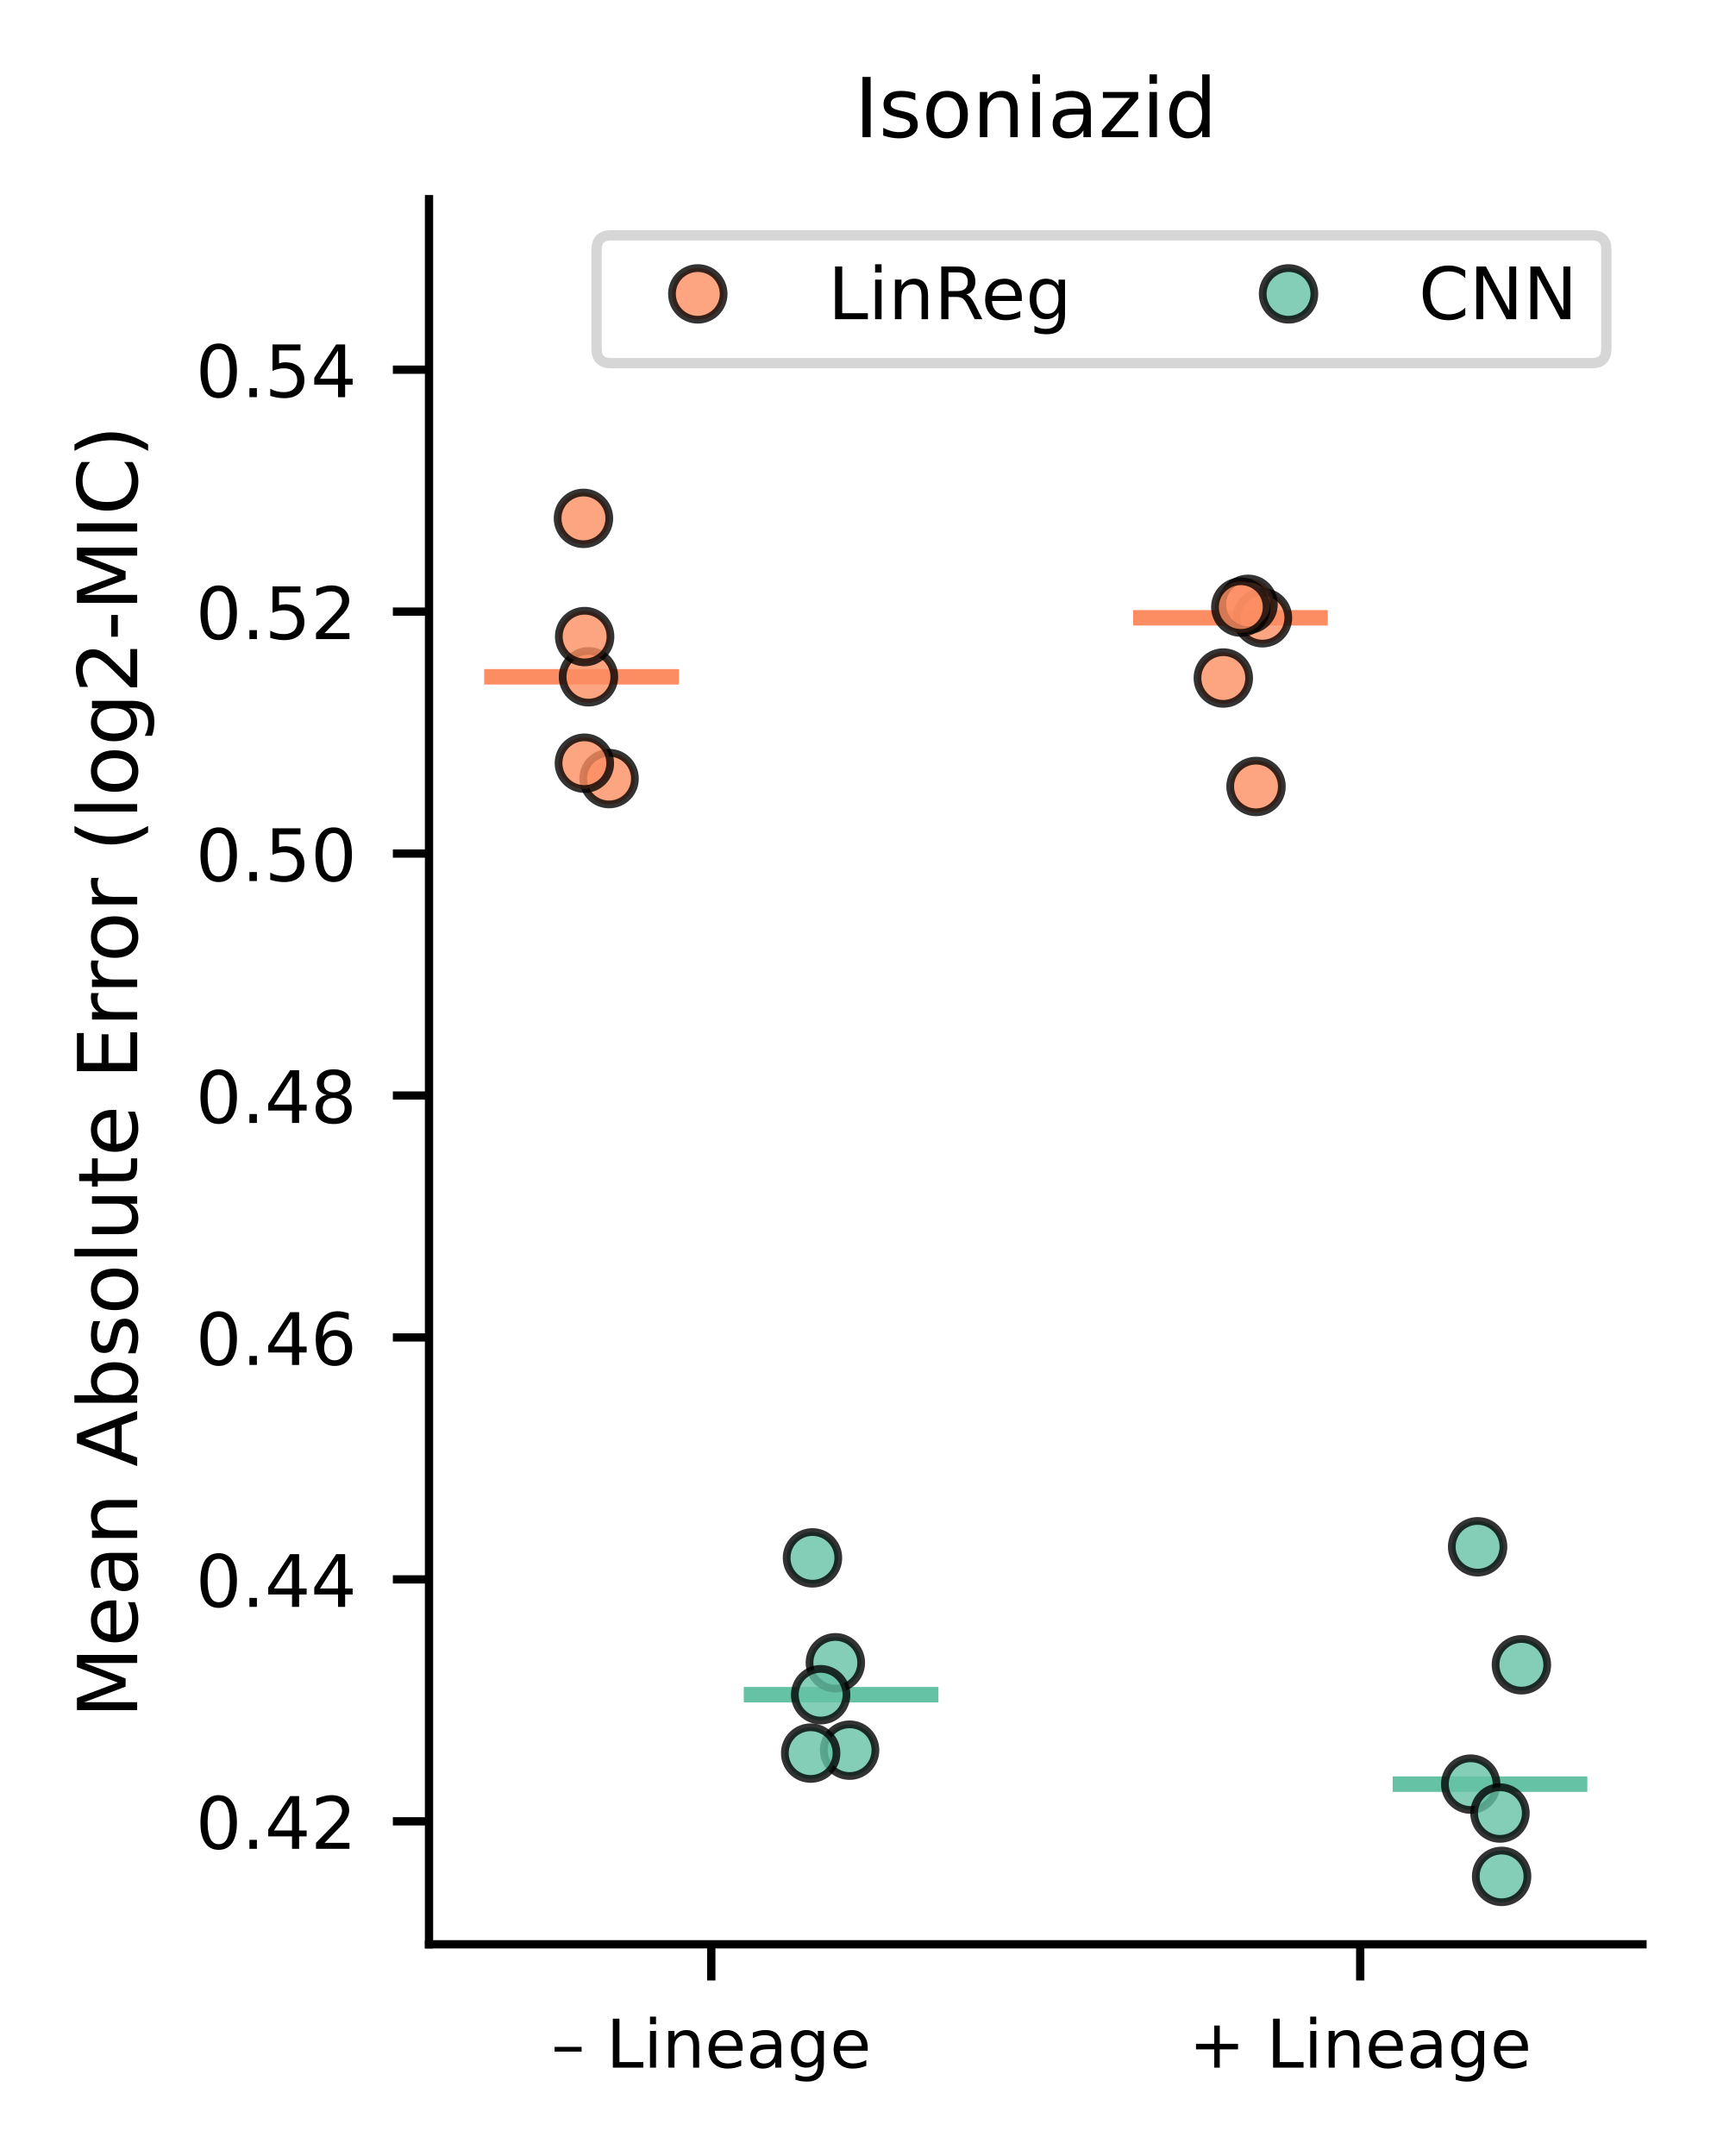
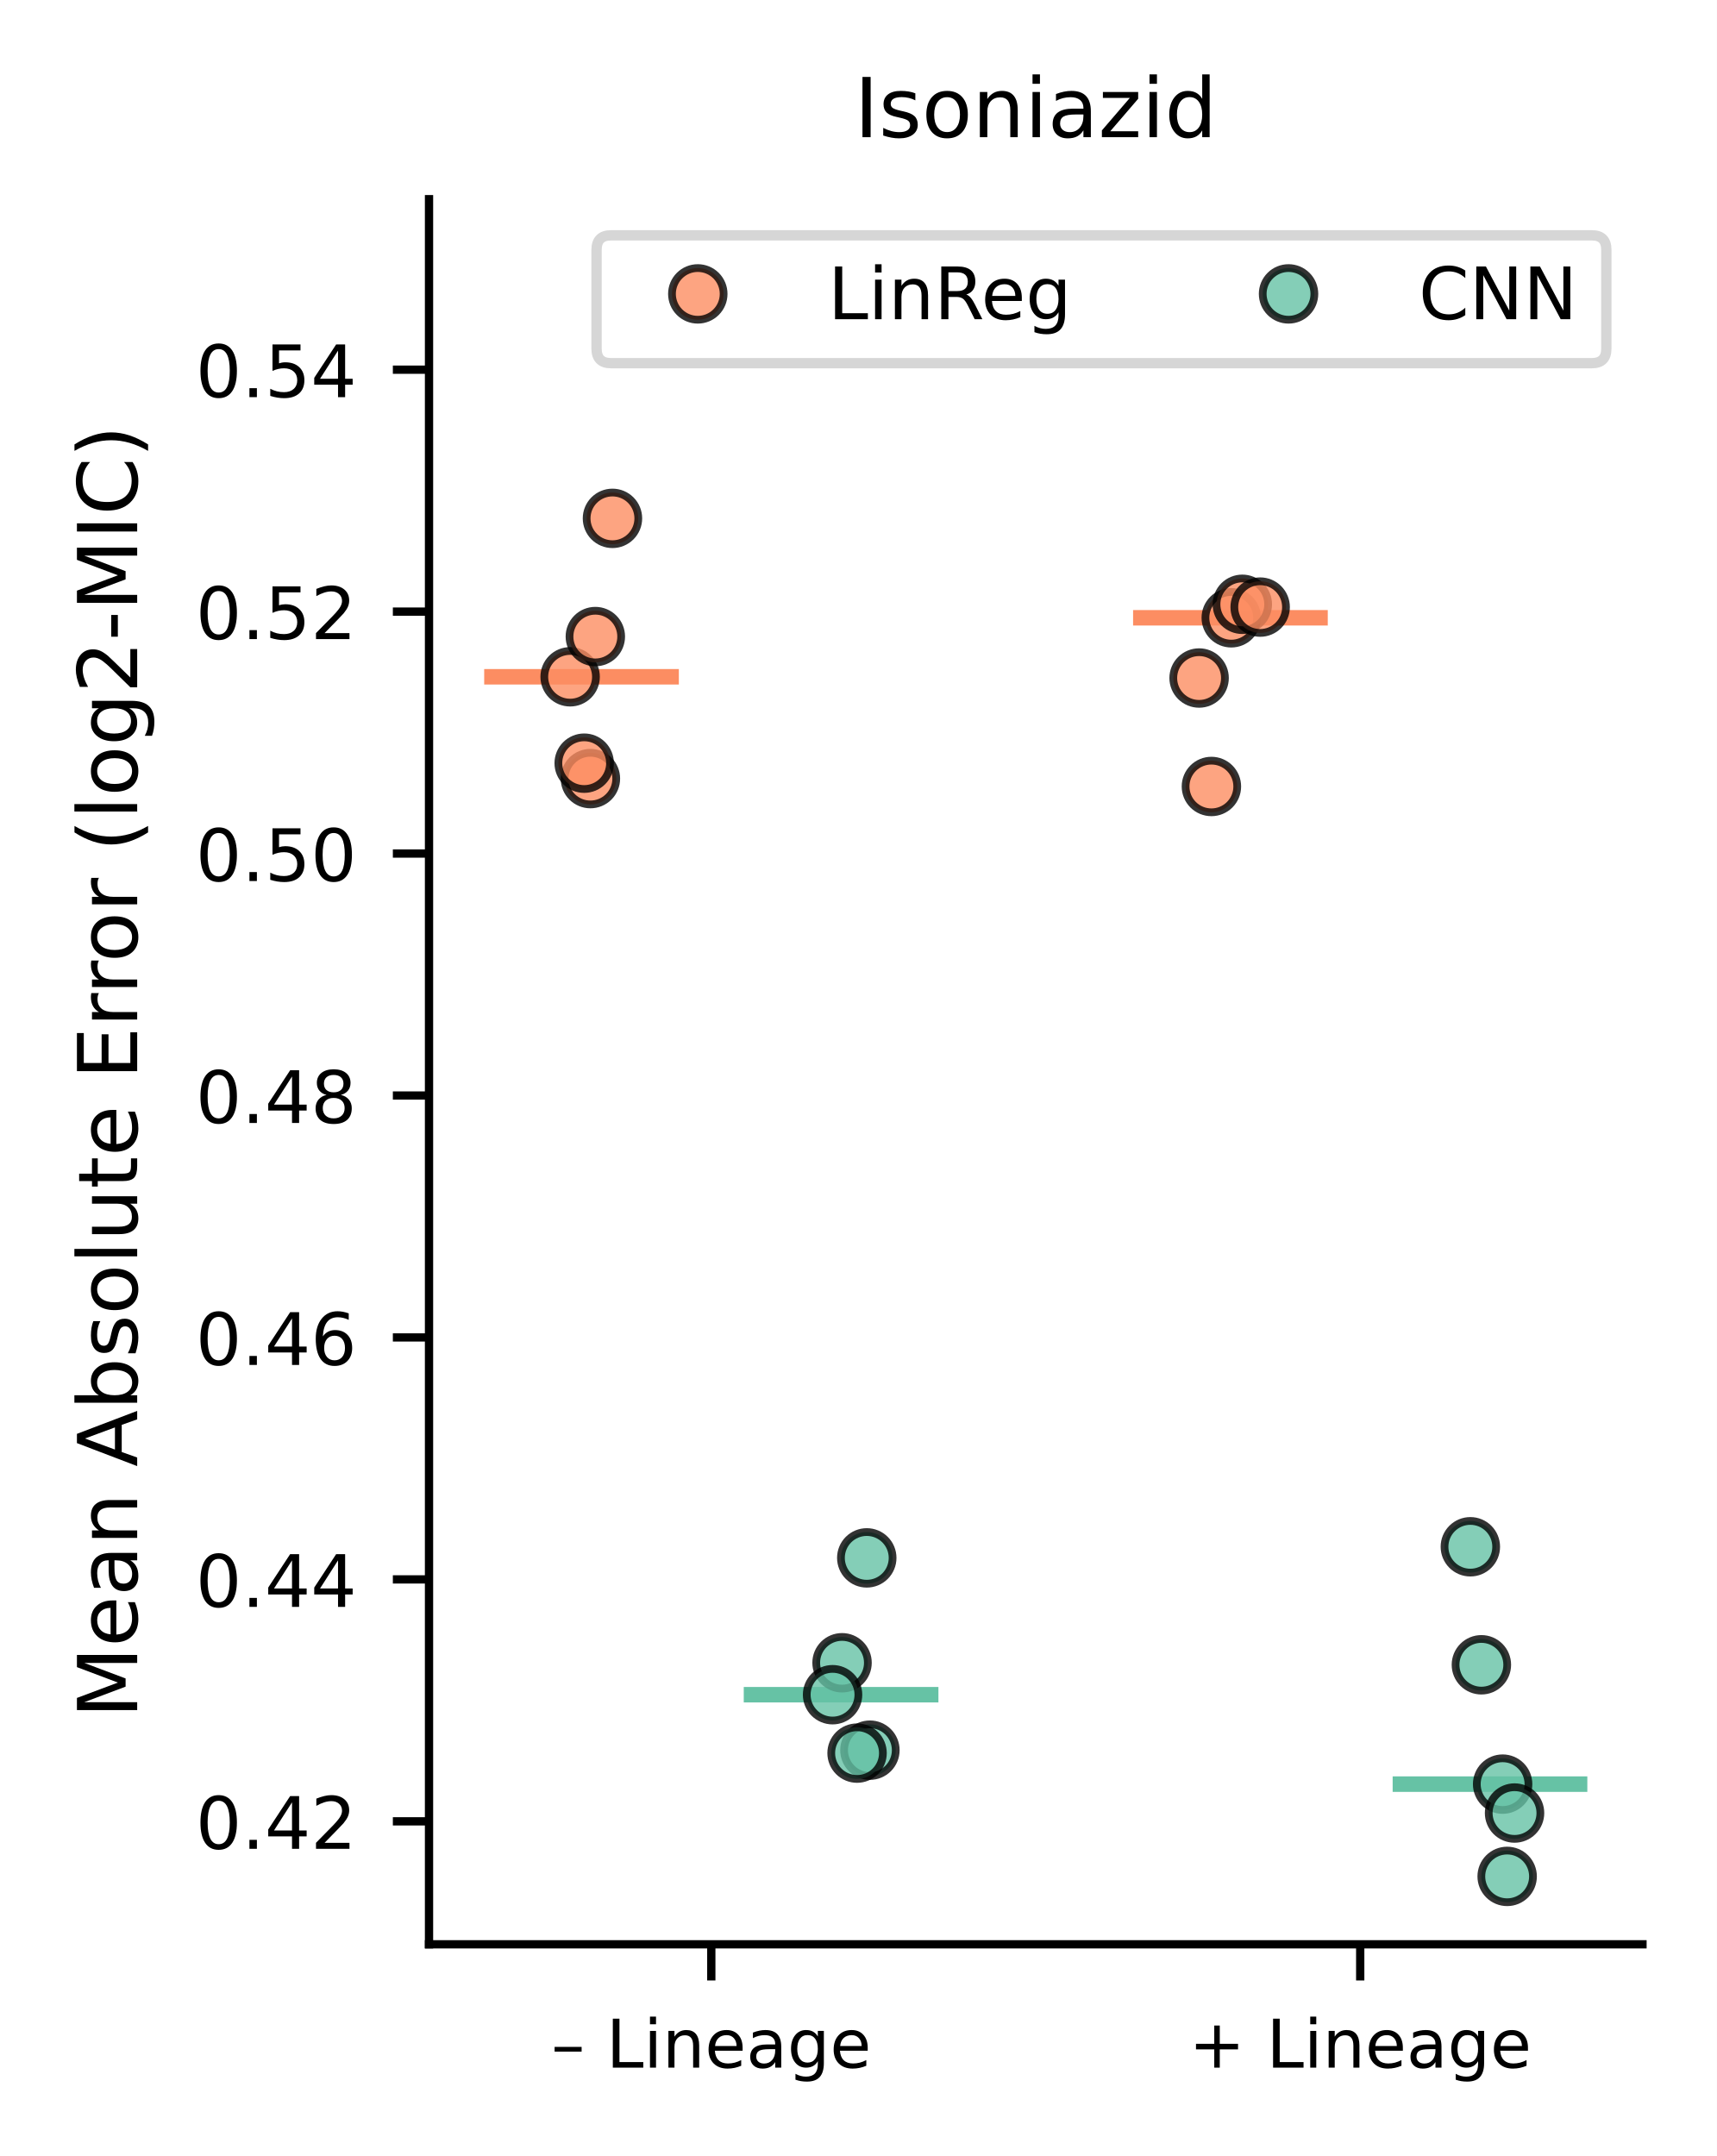
<svg xmlns="http://www.w3.org/2000/svg" xmlns:xlink="http://www.w3.org/1999/xlink" width="166.188pt" height="208.69pt" viewBox="0 0 166.188 208.69" version="1.1">
  <defs>
    <style type="text/css">*{stroke-linejoin: round; stroke-linecap: butt}</style>
  </defs>
  <g id="figure_1">
    <g id="patch_1">
      <path d="M 0 208.69  L 166.188 208.69  L 166.188 0  L 0 0  z " style="fill: #ffffff" />
    </g>
    <g id="axes_1">
      <g id="patch_2">
        <path d="M 41.528 188.199  L 158.988 188.199  L 158.988 19.279  L 41.528 19.279  z " style="fill: #ffffff" />
      </g>
      <g id="LineCollection_1">
-         <path d="M 46.868 65.51  L 65.711 65.51  " clip-path="url(#pb15880656a)" style="fill: none; stroke: #fc8d62; stroke-width: 1.5" />
+         <path d="M 46.868 65.51  L 65.711 65.51  " clip-path="url(#pb231fa783e)" style="fill: none; stroke: #fc8d62; stroke-width: 1.5" />
      </g>
      <g id="LineCollection_2">
-         <path d="M 71.993 164.039  L 90.837 164.039  " clip-path="url(#pb15880656a)" style="fill: none; stroke: #66c2a5; stroke-width: 1.5" />
+         <path d="M 71.993 164.039  L 90.837 164.039  " clip-path="url(#pb231fa783e)" style="fill: none; stroke: #66c2a5; stroke-width: 1.5" />
      </g>
      <g id="LineCollection_3">
-         <path d="M 109.68 59.799  L 128.524 59.799  " clip-path="url(#pb15880656a)" style="fill: none; stroke: #fc8d62; stroke-width: 1.5" />
+         <path d="M 109.68 59.799  L 128.524 59.799  " clip-path="url(#pb231fa783e)" style="fill: none; stroke: #fc8d62; stroke-width: 1.5" />
      </g>
      <g id="LineCollection_4">
-         <path d="M 134.805 172.695  L 153.649 172.695  " clip-path="url(#pb15880656a)" style="fill: none; stroke: #66c2a5; stroke-width: 1.5" />
+         <path d="M 134.805 172.695  L 153.649 172.695  " clip-path="url(#pb231fa783e)" style="fill: none; stroke: #66c2a5; stroke-width: 1.5" />
      </g>
      <g id="PathCollection_1">
        <defs>
-           <path id="C0_0_7cb0c57dec" d="M 0 2.5  C 0.663 2.5 1.299 2.237 1.768 1.768  C 2.237 1.299 2.5 0.663 2.5 -0  C 2.5 -0.663 2.237 -1.299 1.768 -1.768  C 1.299 -2.237 0.663 -2.5 0 -2.5  C -0.663 -2.5 -1.299 -2.237 -1.768 -1.768  C -2.237 -1.299 -2.5 -0.663 -2.5 0  C -2.5 0.663 -2.237 1.299 -1.768 1.768  C -1.299 2.237 -0.663 2.5 0 2.5  z " />
+           <path id="C0_0_1e508fbb6e" d="M 0 2.5  C 0.663 2.5 1.299 2.237 1.768 1.768  C 2.237 1.299 2.5 0.663 2.5 -0  C 2.5 -0.663 2.237 -1.299 1.768 -1.768  C 1.299 -2.237 0.663 -2.5 0 -2.5  C -0.663 -2.5 -1.299 -2.237 -1.768 -1.768  C -2.237 -1.299 -2.5 -0.663 -2.5 0  C -2.5 0.663 -2.237 1.299 -1.768 1.768  C -1.299 2.237 -0.663 2.5 0 2.5  z " />
        </defs>
-         <g clip-path="url(#pb15880656a)">
-           <use xlink:href="#C0_0_7cb0c57dec" x="58.958" y="75.365" style="fill: #fc8d62; fill-opacity: 0.8; stroke: #000000; stroke-opacity: 0.8; stroke-width: 0.75" />
-         </g>
-         <g clip-path="url(#pb15880656a)">
-           <use xlink:href="#C0_0_7cb0c57dec" x="56.477" y="50.175" style="fill: #fc8d62; fill-opacity: 0.8; stroke: #000000; stroke-opacity: 0.8; stroke-width: 0.75" />
-         </g>
-         <g clip-path="url(#pb15880656a)">
-           <use xlink:href="#C0_0_7cb0c57dec" x="56.962" y="65.51" style="fill: #fc8d62; fill-opacity: 0.8; stroke: #000000; stroke-opacity: 0.8; stroke-width: 0.75" />
-         </g>
-         <g clip-path="url(#pb15880656a)">
-           <use xlink:href="#C0_0_7cb0c57dec" x="56.592" y="61.617" style="fill: #fc8d62; fill-opacity: 0.8; stroke: #000000; stroke-opacity: 0.8; stroke-width: 0.75" />
-         </g>
-         <g clip-path="url(#pb15880656a)">
-           <use xlink:href="#C0_0_7cb0c57dec" x="56.566" y="73.872" style="fill: #fc8d62; fill-opacity: 0.8; stroke: #000000; stroke-opacity: 0.8; stroke-width: 0.75" />
+         <g clip-path="url(#pb231fa783e)">
+           <use xlink:href="#C0_0_1e508fbb6e" x="57.15" y="75.365" style="fill: #fc8d62; fill-opacity: 0.8; stroke: #000000; stroke-opacity: 0.8; stroke-width: 0.75" />
+         </g>
+         <g clip-path="url(#pb231fa783e)">
+           <use xlink:href="#C0_0_1e508fbb6e" x="59.285" y="50.175" style="fill: #fc8d62; fill-opacity: 0.8; stroke: #000000; stroke-opacity: 0.8; stroke-width: 0.75" />
+         </g>
+         <g clip-path="url(#pb231fa783e)">
+           <use xlink:href="#C0_0_1e508fbb6e" x="55.187" y="65.51" style="fill: #fc8d62; fill-opacity: 0.8; stroke: #000000; stroke-opacity: 0.8; stroke-width: 0.75" />
+         </g>
+         <g clip-path="url(#pb231fa783e)">
+           <use xlink:href="#C0_0_1e508fbb6e" x="57.627" y="61.617" style="fill: #fc8d62; fill-opacity: 0.8; stroke: #000000; stroke-opacity: 0.8; stroke-width: 0.75" />
+         </g>
+         <g clip-path="url(#pb231fa783e)">
+           <use xlink:href="#C0_0_1e508fbb6e" x="56.548" y="73.872" style="fill: #fc8d62; fill-opacity: 0.8; stroke: #000000; stroke-opacity: 0.8; stroke-width: 0.75" />
        </g>
      </g>
      <g id="PathCollection_2">
        <defs>
-           <path id="C1_0_539de49800" d="M 0 2.5  C 0.663 2.5 1.299 2.237 1.768 1.768  C 2.237 1.299 2.5 0.663 2.5 -0  C 2.5 -0.663 2.237 -1.299 1.768 -1.768  C 1.299 -2.237 0.663 -2.5 0 -2.5  C -0.663 -2.5 -1.299 -2.237 -1.768 -1.768  C -2.237 -1.299 -2.5 -0.663 -2.5 0  C -2.5 0.663 -2.237 1.299 -1.768 1.768  C -1.299 2.237 -0.663 2.5 0 2.5  z " />
+           <path id="C1_0_8edec60e80" d="M 0 2.5  C 0.663 2.5 1.299 2.237 1.768 1.768  C 2.237 1.299 2.5 0.663 2.5 -0  C 2.5 -0.663 2.237 -1.299 1.768 -1.768  C 1.299 -2.237 0.663 -2.5 0 -2.5  C -0.663 -2.5 -1.299 -2.237 -1.768 -1.768  C -2.237 -1.299 -2.5 -0.663 -2.5 0  C -2.5 0.663 -2.237 1.299 -1.768 1.768  C -1.299 2.237 -0.663 2.5 0 2.5  z " />
        </defs>
-         <g clip-path="url(#pb15880656a)">
-           <use xlink:href="#C1_0_539de49800" x="80.86" y="160.947" style="fill: #66c2a5; fill-opacity: 0.8; stroke: #000000; stroke-opacity: 0.8; stroke-width: 0.75" />
-         </g>
-         <g clip-path="url(#pb15880656a)">
-           <use xlink:href="#C1_0_539de49800" x="82.238" y="169.408" style="fill: #66c2a5; fill-opacity: 0.8; stroke: #000000; stroke-opacity: 0.8; stroke-width: 0.75" />
-         </g>
-         <g clip-path="url(#pb15880656a)">
-           <use xlink:href="#C1_0_539de49800" x="78.646" y="150.795" style="fill: #66c2a5; fill-opacity: 0.8; stroke: #000000; stroke-opacity: 0.8; stroke-width: 0.75" />
-         </g>
-         <g clip-path="url(#pb15880656a)">
-           <use xlink:href="#C1_0_539de49800" x="79.437" y="164.039" style="fill: #66c2a5; fill-opacity: 0.8; stroke: #000000; stroke-opacity: 0.8; stroke-width: 0.75" />
-         </g>
-         <g clip-path="url(#pb15880656a)">
-           <use xlink:href="#C1_0_539de49800" x="78.471" y="169.692" style="fill: #66c2a5; fill-opacity: 0.8; stroke: #000000; stroke-opacity: 0.8; stroke-width: 0.75" />
+         <g clip-path="url(#pb231fa783e)">
+           <use xlink:href="#C1_0_8edec60e80" x="81.508" y="160.947" style="fill: #66c2a5; fill-opacity: 0.8; stroke: #000000; stroke-opacity: 0.8; stroke-width: 0.75" />
+         </g>
+         <g clip-path="url(#pb231fa783e)">
+           <use xlink:href="#C1_0_8edec60e80" x="84.205" y="169.408" style="fill: #66c2a5; fill-opacity: 0.8; stroke: #000000; stroke-opacity: 0.8; stroke-width: 0.75" />
+         </g>
+         <g clip-path="url(#pb231fa783e)">
+           <use xlink:href="#C1_0_8edec60e80" x="83.901" y="150.795" style="fill: #66c2a5; fill-opacity: 0.8; stroke: #000000; stroke-opacity: 0.8; stroke-width: 0.75" />
+         </g>
+         <g clip-path="url(#pb231fa783e)">
+           <use xlink:href="#C1_0_8edec60e80" x="80.59" y="164.039" style="fill: #66c2a5; fill-opacity: 0.8; stroke: #000000; stroke-opacity: 0.8; stroke-width: 0.75" />
+         </g>
+         <g clip-path="url(#pb231fa783e)">
+           <use xlink:href="#C1_0_8edec60e80" x="82.962" y="169.692" style="fill: #66c2a5; fill-opacity: 0.8; stroke: #000000; stroke-opacity: 0.8; stroke-width: 0.75" />
        </g>
      </g>
      <g id="PathCollection_3">
        <defs>
-           <path id="C2_0_6462b41a80" d="M 0 2.5  C 0.663 2.5 1.299 2.237 1.768 1.768  C 2.237 1.299 2.5 0.663 2.5 -0  C 2.5 -0.663 2.237 -1.299 1.768 -1.768  C 1.299 -2.237 0.663 -2.5 0 -2.5  C -0.663 -2.5 -1.299 -2.237 -1.768 -1.768  C -2.237 -1.299 -2.5 -0.663 -2.5 0  C -2.5 0.663 -2.237 1.299 -1.768 1.768  C -1.299 2.237 -0.663 2.5 0 2.5  z " />
+           <path id="C2_0_2951ddbd90" d="M 0 2.5  C 0.663 2.5 1.299 2.237 1.768 1.768  C 2.237 1.299 2.5 0.663 2.5 -0  C 2.5 -0.663 2.237 -1.299 1.768 -1.768  C 1.299 -2.237 0.663 -2.5 0 -2.5  C -0.663 -2.5 -1.299 -2.237 -1.768 -1.768  C -2.237 -1.299 -2.5 -0.663 -2.5 0  C -2.5 0.663 -2.237 1.299 -1.768 1.768  C -1.299 2.237 -0.663 2.5 0 2.5  z " />
        </defs>
-         <g clip-path="url(#pb15880656a)">
-           <use xlink:href="#C2_0_6462b41a80" x="118.413" y="65.629" style="fill: #fc8d62; fill-opacity: 0.8; stroke: #000000; stroke-opacity: 0.8; stroke-width: 0.75" />
-         </g>
-         <g clip-path="url(#pb15880656a)">
-           <use xlink:href="#C2_0_6462b41a80" x="122.203" y="59.799" style="fill: #fc8d62; fill-opacity: 0.8; stroke: #000000; stroke-opacity: 0.8; stroke-width: 0.75" />
-         </g>
-         <g clip-path="url(#pb15880656a)">
-           <use xlink:href="#C2_0_6462b41a80" x="120.809" y="58.493" style="fill: #fc8d62; fill-opacity: 0.8; stroke: #000000; stroke-opacity: 0.8; stroke-width: 0.75" />
-         </g>
-         <g clip-path="url(#pb15880656a)">
-           <use xlink:href="#C2_0_6462b41a80" x="120.107" y="58.764" style="fill: #fc8d62; fill-opacity: 0.8; stroke: #000000; stroke-opacity: 0.8; stroke-width: 0.75" />
-         </g>
-         <g clip-path="url(#pb15880656a)">
-           <use xlink:href="#C2_0_6462b41a80" x="121.58" y="76.127" style="fill: #fc8d62; fill-opacity: 0.8; stroke: #000000; stroke-opacity: 0.8; stroke-width: 0.75" />
+         <g clip-path="url(#pb231fa783e)">
+           <use xlink:href="#C2_0_2951ddbd90" x="116.07" y="65.629" style="fill: #fc8d62; fill-opacity: 0.8; stroke: #000000; stroke-opacity: 0.8; stroke-width: 0.75" />
+         </g>
+         <g clip-path="url(#pb231fa783e)">
+           <use xlink:href="#C2_0_2951ddbd90" x="119.182" y="59.799" style="fill: #fc8d62; fill-opacity: 0.8; stroke: #000000; stroke-opacity: 0.8; stroke-width: 0.75" />
+         </g>
+         <g clip-path="url(#pb231fa783e)">
+           <use xlink:href="#C2_0_2951ddbd90" x="120.253" y="58.493" style="fill: #fc8d62; fill-opacity: 0.8; stroke: #000000; stroke-opacity: 0.8; stroke-width: 0.75" />
+         </g>
+         <g clip-path="url(#pb231fa783e)">
+           <use xlink:href="#C2_0_2951ddbd90" x="121.98" y="58.764" style="fill: #fc8d62; fill-opacity: 0.8; stroke: #000000; stroke-opacity: 0.8; stroke-width: 0.75" />
+         </g>
+         <g clip-path="url(#pb231fa783e)">
+           <use xlink:href="#C2_0_2951ddbd90" x="117.261" y="76.127" style="fill: #fc8d62; fill-opacity: 0.8; stroke: #000000; stroke-opacity: 0.8; stroke-width: 0.75" />
        </g>
      </g>
      <g id="PathCollection_4">
        <defs>
-           <path id="C3_0_a2e70c9af7" d="M 0 2.5  C 0.663 2.5 1.299 2.237 1.768 1.768  C 2.237 1.299 2.5 0.663 2.5 -0  C 2.5 -0.663 2.237 -1.299 1.768 -1.768  C 1.299 -2.237 0.663 -2.5 0 -2.5  C -0.663 -2.5 -1.299 -2.237 -1.768 -1.768  C -2.237 -1.299 -2.5 -0.663 -2.5 0  C -2.5 0.663 -2.237 1.299 -1.768 1.768  C -1.299 2.237 -0.663 2.5 0 2.5  z " />
+           <path id="C3_0_8a28819e82" d="M 0 2.5  C 0.663 2.5 1.299 2.237 1.768 1.768  C 2.237 1.299 2.5 0.663 2.5 -0  C 2.5 -0.663 2.237 -1.299 1.768 -1.768  C 1.299 -2.237 0.663 -2.5 0 -2.5  C -0.663 -2.5 -1.299 -2.237 -1.768 -1.768  C -2.237 -1.299 -2.5 -0.663 -2.5 0  C -2.5 0.663 -2.237 1.299 -1.768 1.768  C -1.299 2.237 -0.663 2.5 0 2.5  z " />
        </defs>
-         <g clip-path="url(#pb15880656a)">
-           <use xlink:href="#C3_0_a2e70c9af7" x="147.268" y="161.143" style="fill: #66c2a5; fill-opacity: 0.8; stroke: #000000; stroke-opacity: 0.8; stroke-width: 0.75" />
-         </g>
-         <g clip-path="url(#pb15880656a)">
-           <use xlink:href="#C3_0_a2e70c9af7" x="142.361" y="172.695" style="fill: #66c2a5; fill-opacity: 0.8; stroke: #000000; stroke-opacity: 0.8; stroke-width: 0.75" />
-         </g>
-         <g clip-path="url(#pb15880656a)">
-           <use xlink:href="#C3_0_a2e70c9af7" x="145.193" y="175.493" style="fill: #66c2a5; fill-opacity: 0.8; stroke: #000000; stroke-opacity: 0.8; stroke-width: 0.75" />
-         </g>
-         <g clip-path="url(#pb15880656a)">
-           <use xlink:href="#C3_0_a2e70c9af7" x="143.029" y="149.72" style="fill: #66c2a5; fill-opacity: 0.8; stroke: #000000; stroke-opacity: 0.8; stroke-width: 0.75" />
-         </g>
-         <g clip-path="url(#pb15880656a)">
-           <use xlink:href="#C3_0_a2e70c9af7" x="145.352" y="181.626" style="fill: #66c2a5; fill-opacity: 0.8; stroke: #000000; stroke-opacity: 0.8; stroke-width: 0.75" />
+         <g clip-path="url(#pb231fa783e)">
+           <use xlink:href="#C3_0_8a28819e82" x="143.394" y="161.143" style="fill: #66c2a5; fill-opacity: 0.8; stroke: #000000; stroke-opacity: 0.8; stroke-width: 0.75" />
+         </g>
+         <g clip-path="url(#pb231fa783e)">
+           <use xlink:href="#C3_0_8a28819e82" x="145.45" y="172.695" style="fill: #66c2a5; fill-opacity: 0.8; stroke: #000000; stroke-opacity: 0.8; stroke-width: 0.75" />
+         </g>
+         <g clip-path="url(#pb231fa783e)">
+           <use xlink:href="#C3_0_8a28819e82" x="146.604" y="175.493" style="fill: #66c2a5; fill-opacity: 0.8; stroke: #000000; stroke-opacity: 0.8; stroke-width: 0.75" />
+         </g>
+         <g clip-path="url(#pb231fa783e)">
+           <use xlink:href="#C3_0_8a28819e82" x="142.326" y="149.72" style="fill: #66c2a5; fill-opacity: 0.8; stroke: #000000; stroke-opacity: 0.8; stroke-width: 0.75" />
+         </g>
+         <g clip-path="url(#pb231fa783e)">
+           <use xlink:href="#C3_0_8a28819e82" x="145.889" y="181.626" style="fill: #66c2a5; fill-opacity: 0.8; stroke: #000000; stroke-opacity: 0.8; stroke-width: 0.75" />
        </g>
      </g>
      <g id="line2d_1" />
      <g id="line2d_2" />
      <g id="matplotlib.axis_1">
        <g id="xtick_1">
          <g id="line2d_3">
            <defs>
-               <path id="m16bf42b79c" d="M 0 0  L 0 3.5  " style="stroke: #000000; stroke-width: 0.8" />
+               <path id="m2f5296247e" d="M 0 0  L 0 3.5  " style="stroke: #000000; stroke-width: 0.8" />
            </defs>
            <g>
-               <use xlink:href="#m16bf42b79c" x="68.852" y="188.199" style="stroke: #000000; stroke-width: 0.8" />
+               <use xlink:href="#m2f5296247e" x="68.852" y="188.199" style="stroke: #000000; stroke-width: 0.8" />
            </g>
          </g>
          <g id="text_1">
            <g transform="translate(53.36628 200.1377) scale(0.065 -0.065)">
              <defs>
                <path id="DejaVuSans-2013" d="M 313 1978  L 2888 1978  L 2888 1528  L 313 1528  L 313 1978  z " transform="scale(0.015625)" />
                <path id="DejaVuSans-20" transform="scale(0.015625)" />
                <path id="DejaVuSans-4c" d="M 628 4666  L 1259 4666  L 1259 531  L 3531 531  L 3531 0  L 628 0  L 628 4666  z " transform="scale(0.015625)" />
                <path id="DejaVuSans-69" d="M 603 3500  L 1178 3500  L 1178 0  L 603 0  L 603 3500  z M 603 4863  L 1178 4863  L 1178 4134  L 603 4134  L 603 4863  z " transform="scale(0.015625)" />
                <path id="DejaVuSans-6e" d="M 3513 2113  L 3513 0  L 2938 0  L 2938 2094  Q 2938 2591 2744 2837  Q 2550 3084 2163 3084  Q 1697 3084 1428 2787  Q 1159 2491 1159 1978  L 1159 0  L 581 0  L 581 3500  L 1159 3500  L 1159 2956  Q 1366 3272 1645 3428  Q 1925 3584 2291 3584  Q 2894 3584 3203 3211  Q 3513 2838 3513 2113  z " transform="scale(0.015625)" />
                <path id="DejaVuSans-65" d="M 3597 1894  L 3597 1613  L 953 1613  Q 991 1019 1311 708  Q 1631 397 2203 397  Q 2534 397 2845 478  Q 3156 559 3463 722  L 3463 178  Q 3153 47 2828 -22  Q 2503 -91 2169 -91  Q 1331 -91 842 396  Q 353 884 353 1716  Q 353 2575 817 3079  Q 1281 3584 2069 3584  Q 2775 3584 3186 3129  Q 3597 2675 3597 1894  z M 3022 2063  Q 3016 2534 2758 2815  Q 2500 3097 2075 3097  Q 1594 3097 1305 2825  Q 1016 2553 972 2059  L 3022 2063  z " transform="scale(0.015625)" />
                <path id="DejaVuSans-61" d="M 2194 1759  Q 1497 1759 1228 1600  Q 959 1441 959 1056  Q 959 750 1161 570  Q 1363 391 1709 391  Q 2188 391 2477 730  Q 2766 1069 2766 1631  L 2766 1759  L 2194 1759  z M 3341 1997  L 3341 0  L 2766 0  L 2766 531  Q 2569 213 2275 61  Q 1981 -91 1556 -91  Q 1019 -91 701 211  Q 384 513 384 1019  Q 384 1609 779 1909  Q 1175 2209 1959 2209  L 2766 2209  L 2766 2266  Q 2766 2663 2505 2880  Q 2244 3097 1772 3097  Q 1472 3097 1187 3025  Q 903 2953 641 2809  L 641 3341  Q 956 3463 1253 3523  Q 1550 3584 1831 3584  Q 2591 3584 2966 3190  Q 3341 2797 3341 1997  z " transform="scale(0.015625)" />
                <path id="DejaVuSans-67" d="M 2906 1791  Q 2906 2416 2648 2759  Q 2391 3103 1925 3103  Q 1463 3103 1205 2759  Q 947 2416 947 1791  Q 947 1169 1205 825  Q 1463 481 1925 481  Q 2391 481 2648 825  Q 2906 1169 2906 1791  z M 3481 434  Q 3481 -459 3084 -895  Q 2688 -1331 1869 -1331  Q 1566 -1331 1297 -1286  Q 1028 -1241 775 -1147  L 775 -588  Q 1028 -725 1275 -790  Q 1522 -856 1778 -856  Q 2344 -856 2625 -561  Q 2906 -266 2906 331  L 2906 616  Q 2728 306 2450 153  Q 2172 0 1784 0  Q 1141 0 747 490  Q 353 981 353 1791  Q 353 2603 747 3093  Q 1141 3584 1784 3584  Q 2172 3584 2450 3431  Q 2728 3278 2906 2969  L 2906 3500  L 3481 3500  L 3481 434  z " transform="scale(0.015625)" />
              </defs>
              <use xlink:href="#DejaVuSans-2013" />
              <use xlink:href="#DejaVuSans-20" x="50" />
              <use xlink:href="#DejaVuSans-4c" x="81.787" />
              <use xlink:href="#DejaVuSans-69" x="137.5" />
              <use xlink:href="#DejaVuSans-6e" x="165.283" />
              <use xlink:href="#DejaVuSans-65" x="228.662" />
              <use xlink:href="#DejaVuSans-61" x="290.186" />
              <use xlink:href="#DejaVuSans-67" x="351.465" />
              <use xlink:href="#DejaVuSans-65" x="414.941" />
            </g>
          </g>
        </g>
        <g id="xtick_2">
          <g id="line2d_4">
            <g>
-               <use xlink:href="#m16bf42b79c" x="131.665" y="188.199" style="stroke: #000000; stroke-width: 0.8" />
+               <use xlink:href="#m2f5296247e" x="131.665" y="188.199" style="stroke: #000000; stroke-width: 0.8" />
            </g>
          </g>
          <g id="text_2">
            <g transform="translate(115.0807 200.1377) scale(0.065 -0.065)">
              <defs>
                <path id="DejaVuSans-2b" d="M 2944 4013  L 2944 2272  L 4684 2272  L 4684 1741  L 2944 1741  L 2944 0  L 2419 0  L 2419 1741  L 678 1741  L 678 2272  L 2419 2272  L 2419 4013  L 2944 4013  z " transform="scale(0.015625)" />
              </defs>
              <use xlink:href="#DejaVuSans-2b" />
              <use xlink:href="#DejaVuSans-20" x="83.789" />
              <use xlink:href="#DejaVuSans-4c" x="115.576" />
              <use xlink:href="#DejaVuSans-69" x="171.289" />
              <use xlink:href="#DejaVuSans-6e" x="199.072" />
              <use xlink:href="#DejaVuSans-65" x="262.451" />
              <use xlink:href="#DejaVuSans-61" x="323.975" />
              <use xlink:href="#DejaVuSans-67" x="385.254" />
              <use xlink:href="#DejaVuSans-65" x="448.73" />
            </g>
          </g>
        </g>
      </g>
      <g id="matplotlib.axis_2">
        <g id="ytick_1">
          <g id="line2d_5">
            <defs>
-               <path id="m680bacf6a7" d="M 0 0  L -3.5 0  " style="stroke: #000000; stroke-width: 0.8" />
+               <path id="m2cb7554fae" d="M 0 0  L -3.5 0  " style="stroke: #000000; stroke-width: 0.8" />
            </defs>
            <g>
-               <use xlink:href="#m680bacf6a7" x="41.528" y="176.296" style="stroke: #000000; stroke-width: 0.8" />
+               <use xlink:href="#m2cb7554fae" x="41.528" y="176.296" style="stroke: #000000; stroke-width: 0.8" />
            </g>
          </g>
          <g id="text_3">
            <g transform="translate(18.9425 178.9557) scale(0.07 -0.07)">
              <defs>
                <path id="DejaVuSans-30" d="M 2034 4250  Q 1547 4250 1301 3770  Q 1056 3291 1056 2328  Q 1056 1369 1301 889  Q 1547 409 2034 409  Q 2525 409 2770 889  Q 3016 1369 3016 2328  Q 3016 3291 2770 3770  Q 2525 4250 2034 4250  z M 2034 4750  Q 2819 4750 3233 4129  Q 3647 3509 3647 2328  Q 3647 1150 3233 529  Q 2819 -91 2034 -91  Q 1250 -91 836 529  Q 422 1150 422 2328  Q 422 3509 836 4129  Q 1250 4750 2034 4750  z " transform="scale(0.015625)" />
                <path id="DejaVuSans-2e" d="M 684 794  L 1344 794  L 1344 0  L 684 0  L 684 794  z " transform="scale(0.015625)" />
                <path id="DejaVuSans-34" d="M 2419 4116  L 825 1625  L 2419 1625  L 2419 4116  z M 2253 4666  L 3047 4666  L 3047 1625  L 3713 1625  L 3713 1100  L 3047 1100  L 3047 0  L 2419 0  L 2419 1100  L 313 1100  L 313 1709  L 2253 4666  z " transform="scale(0.015625)" />
                <path id="DejaVuSans-32" d="M 1228 531  L 3431 531  L 3431 0  L 469 0  L 469 531  Q 828 903 1448 1529  Q 2069 2156 2228 2338  Q 2531 2678 2651 2914  Q 2772 3150 2772 3378  Q 2772 3750 2511 3984  Q 2250 4219 1831 4219  Q 1534 4219 1204 4116  Q 875 4013 500 3803  L 500 4441  Q 881 4594 1212 4672  Q 1544 4750 1819 4750  Q 2544 4750 2975 4387  Q 3406 4025 3406 3419  Q 3406 3131 3298 2873  Q 3191 2616 2906 2266  Q 2828 2175 2409 1742  Q 1991 1309 1228 531  z " transform="scale(0.015625)" />
              </defs>
              <use xlink:href="#DejaVuSans-30" />
              <use xlink:href="#DejaVuSans-2e" x="63.623" />
              <use xlink:href="#DejaVuSans-34" x="95.41" />
              <use xlink:href="#DejaVuSans-32" x="159.033" />
            </g>
          </g>
        </g>
        <g id="ytick_2">
          <g id="line2d_6">
            <g>
-               <use xlink:href="#m680bacf6a7" x="41.528" y="152.877" style="stroke: #000000; stroke-width: 0.8" />
+               <use xlink:href="#m2cb7554fae" x="41.528" y="152.877" style="stroke: #000000; stroke-width: 0.8" />
            </g>
          </g>
          <g id="text_4">
            <g transform="translate(18.9425 155.5367) scale(0.07 -0.07)">
              <use xlink:href="#DejaVuSans-30" />
              <use xlink:href="#DejaVuSans-2e" x="63.623" />
              <use xlink:href="#DejaVuSans-34" x="95.41" />
              <use xlink:href="#DejaVuSans-34" x="159.033" />
            </g>
          </g>
        </g>
        <g id="ytick_3">
          <g id="line2d_7">
            <g>
-               <use xlink:href="#m680bacf6a7" x="41.528" y="129.458" style="stroke: #000000; stroke-width: 0.8" />
+               <use xlink:href="#m2cb7554fae" x="41.528" y="129.458" style="stroke: #000000; stroke-width: 0.8" />
            </g>
          </g>
          <g id="text_5">
            <g transform="translate(18.9425 132.1177) scale(0.07 -0.07)">
              <defs>
                <path id="DejaVuSans-36" d="M 2113 2584  Q 1688 2584 1439 2293  Q 1191 2003 1191 1497  Q 1191 994 1439 701  Q 1688 409 2113 409  Q 2538 409 2786 701  Q 3034 994 3034 1497  Q 3034 2003 2786 2293  Q 2538 2584 2113 2584  z M 3366 4563  L 3366 3988  Q 3128 4100 2886 4159  Q 2644 4219 2406 4219  Q 1781 4219 1451 3797  Q 1122 3375 1075 2522  Q 1259 2794 1537 2939  Q 1816 3084 2150 3084  Q 2853 3084 3261 2657  Q 3669 2231 3669 1497  Q 3669 778 3244 343  Q 2819 -91 2113 -91  Q 1303 -91 875 529  Q 447 1150 447 2328  Q 447 3434 972 4092  Q 1497 4750 2381 4750  Q 2619 4750 2861 4703  Q 3103 4656 3366 4563  z " transform="scale(0.015625)" />
              </defs>
              <use xlink:href="#DejaVuSans-30" />
              <use xlink:href="#DejaVuSans-2e" x="63.623" />
              <use xlink:href="#DejaVuSans-34" x="95.41" />
              <use xlink:href="#DejaVuSans-36" x="159.033" />
            </g>
          </g>
        </g>
        <g id="ytick_4">
          <g id="line2d_8">
            <g>
-               <use xlink:href="#m680bacf6a7" x="41.528" y="106.039" style="stroke: #000000; stroke-width: 0.8" />
+               <use xlink:href="#m2cb7554fae" x="41.528" y="106.039" style="stroke: #000000; stroke-width: 0.8" />
            </g>
          </g>
          <g id="text_6">
            <g transform="translate(18.9425 108.6987) scale(0.07 -0.07)">
              <defs>
                <path id="DejaVuSans-38" d="M 2034 2216  Q 1584 2216 1326 1975  Q 1069 1734 1069 1313  Q 1069 891 1326 650  Q 1584 409 2034 409  Q 2484 409 2743 651  Q 3003 894 3003 1313  Q 3003 1734 2745 1975  Q 2488 2216 2034 2216  z M 1403 2484  Q 997 2584 770 2862  Q 544 3141 544 3541  Q 544 4100 942 4425  Q 1341 4750 2034 4750  Q 2731 4750 3128 4425  Q 3525 4100 3525 3541  Q 3525 3141 3298 2862  Q 3072 2584 2669 2484  Q 3125 2378 3379 2068  Q 3634 1759 3634 1313  Q 3634 634 3220 271  Q 2806 -91 2034 -91  Q 1263 -91 848 271  Q 434 634 434 1313  Q 434 1759 690 2068  Q 947 2378 1403 2484  z M 1172 3481  Q 1172 3119 1398 2916  Q 1625 2713 2034 2713  Q 2441 2713 2670 2916  Q 2900 3119 2900 3481  Q 2900 3844 2670 4047  Q 2441 4250 2034 4250  Q 1625 4250 1398 4047  Q 1172 3844 1172 3481  z " transform="scale(0.015625)" />
              </defs>
              <use xlink:href="#DejaVuSans-30" />
              <use xlink:href="#DejaVuSans-2e" x="63.623" />
              <use xlink:href="#DejaVuSans-34" x="95.41" />
              <use xlink:href="#DejaVuSans-38" x="159.033" />
            </g>
          </g>
        </g>
        <g id="ytick_5">
          <g id="line2d_9">
            <g>
-               <use xlink:href="#m680bacf6a7" x="41.528" y="82.62" style="stroke: #000000; stroke-width: 0.8" />
+               <use xlink:href="#m2cb7554fae" x="41.528" y="82.62" style="stroke: #000000; stroke-width: 0.8" />
            </g>
          </g>
          <g id="text_7">
            <g transform="translate(18.9425 85.27973) scale(0.07 -0.07)">
              <defs>
                <path id="DejaVuSans-35" d="M 691 4666  L 3169 4666  L 3169 4134  L 1269 4134  L 1269 2991  Q 1406 3038 1543 3061  Q 1681 3084 1819 3084  Q 2600 3084 3056 2656  Q 3513 2228 3513 1497  Q 3513 744 3044 326  Q 2575 -91 1722 -91  Q 1428 -91 1123 -41  Q 819 9 494 109  L 494 744  Q 775 591 1075 516  Q 1375 441 1709 441  Q 2250 441 2565 725  Q 2881 1009 2881 1497  Q 2881 1984 2565 2268  Q 2250 2553 1709 2553  Q 1456 2553 1204 2497  Q 953 2441 691 2322  L 691 4666  z " transform="scale(0.015625)" />
              </defs>
              <use xlink:href="#DejaVuSans-30" />
              <use xlink:href="#DejaVuSans-2e" x="63.623" />
              <use xlink:href="#DejaVuSans-35" x="95.41" />
              <use xlink:href="#DejaVuSans-30" x="159.033" />
            </g>
          </g>
        </g>
        <g id="ytick_6">
          <g id="line2d_10">
            <g>
-               <use xlink:href="#m680bacf6a7" x="41.528" y="59.201" style="stroke: #000000; stroke-width: 0.8" />
+               <use xlink:href="#m2cb7554fae" x="41.528" y="59.201" style="stroke: #000000; stroke-width: 0.8" />
            </g>
          </g>
          <g id="text_8">
            <g transform="translate(18.9425 61.86073) scale(0.07 -0.07)">
              <use xlink:href="#DejaVuSans-30" />
              <use xlink:href="#DejaVuSans-2e" x="63.623" />
              <use xlink:href="#DejaVuSans-35" x="95.41" />
              <use xlink:href="#DejaVuSans-32" x="159.033" />
            </g>
          </g>
        </g>
        <g id="ytick_7">
          <g id="line2d_11">
            <g>
-               <use xlink:href="#m680bacf6a7" x="41.528" y="35.782" style="stroke: #000000; stroke-width: 0.8" />
+               <use xlink:href="#m2cb7554fae" x="41.528" y="35.782" style="stroke: #000000; stroke-width: 0.8" />
            </g>
          </g>
          <g id="text_9">
            <g transform="translate(18.9425 38.44173) scale(0.07 -0.07)">
              <use xlink:href="#DejaVuSans-30" />
              <use xlink:href="#DejaVuSans-2e" x="63.623" />
              <use xlink:href="#DejaVuSans-35" x="95.41" />
              <use xlink:href="#DejaVuSans-34" x="159.033" />
            </g>
          </g>
        </g>
        <g id="text_10">
          <g transform="translate(13.27875 166.3137) rotate(-90) scale(0.08 -0.08)">
            <defs>
              <path id="DejaVuSans-4d" d="M 628 4666  L 1569 4666  L 2759 1491  L 3956 4666  L 4897 4666  L 4897 0  L 4281 0  L 4281 4097  L 3078 897  L 2444 897  L 1241 4097  L 1241 0  L 628 0  L 628 4666  z " transform="scale(0.015625)" />
              <path id="DejaVuSans-41" d="M 2188 4044  L 1331 1722  L 3047 1722  L 2188 4044  z M 1831 4666  L 2547 4666  L 4325 0  L 3669 0  L 3244 1197  L 1141 1197  L 716 0  L 50 0  L 1831 4666  z " transform="scale(0.015625)" />
              <path id="DejaVuSans-62" d="M 3116 1747  Q 3116 2381 2855 2742  Q 2594 3103 2138 3103  Q 1681 3103 1420 2742  Q 1159 2381 1159 1747  Q 1159 1113 1420 752  Q 1681 391 2138 391  Q 2594 391 2855 752  Q 3116 1113 3116 1747  z M 1159 2969  Q 1341 3281 1617 3432  Q 1894 3584 2278 3584  Q 2916 3584 3314 3078  Q 3713 2572 3713 1747  Q 3713 922 3314 415  Q 2916 -91 2278 -91  Q 1894 -91 1617 61  Q 1341 213 1159 525  L 1159 0  L 581 0  L 581 4863  L 1159 4863  L 1159 2969  z " transform="scale(0.015625)" />
              <path id="DejaVuSans-73" d="M 2834 3397  L 2834 2853  Q 2591 2978 2328 3040  Q 2066 3103 1784 3103  Q 1356 3103 1142 2972  Q 928 2841 928 2578  Q 928 2378 1081 2264  Q 1234 2150 1697 2047  L 1894 2003  Q 2506 1872 2764 1633  Q 3022 1394 3022 966  Q 3022 478 2636 193  Q 2250 -91 1575 -91  Q 1294 -91 989 -36  Q 684 19 347 128  L 347 722  Q 666 556 975 473  Q 1284 391 1588 391  Q 1994 391 2212 530  Q 2431 669 2431 922  Q 2431 1156 2273 1281  Q 2116 1406 1581 1522  L 1381 1569  Q 847 1681 609 1914  Q 372 2147 372 2553  Q 372 3047 722 3315  Q 1072 3584 1716 3584  Q 2034 3584 2315 3537  Q 2597 3491 2834 3397  z " transform="scale(0.015625)" />
              <path id="DejaVuSans-6f" d="M 1959 3097  Q 1497 3097 1228 2736  Q 959 2375 959 1747  Q 959 1119 1226 758  Q 1494 397 1959 397  Q 2419 397 2687 759  Q 2956 1122 2956 1747  Q 2956 2369 2687 2733  Q 2419 3097 1959 3097  z M 1959 3584  Q 2709 3584 3137 3096  Q 3566 2609 3566 1747  Q 3566 888 3137 398  Q 2709 -91 1959 -91  Q 1206 -91 779 398  Q 353 888 353 1747  Q 353 2609 779 3096  Q 1206 3584 1959 3584  z " transform="scale(0.015625)" />
              <path id="DejaVuSans-6c" d="M 603 4863  L 1178 4863  L 1178 0  L 603 0  L 603 4863  z " transform="scale(0.015625)" />
              <path id="DejaVuSans-75" d="M 544 1381  L 544 3500  L 1119 3500  L 1119 1403  Q 1119 906 1312 657  Q 1506 409 1894 409  Q 2359 409 2629 706  Q 2900 1003 2900 1516  L 2900 3500  L 3475 3500  L 3475 0  L 2900 0  L 2900 538  Q 2691 219 2414 64  Q 2138 -91 1772 -91  Q 1169 -91 856 284  Q 544 659 544 1381  z M 1991 3584  L 1991 3584  z " transform="scale(0.015625)" />
              <path id="DejaVuSans-74" d="M 1172 4494  L 1172 3500  L 2356 3500  L 2356 3053  L 1172 3053  L 1172 1153  Q 1172 725 1289 603  Q 1406 481 1766 481  L 2356 481  L 2356 0  L 1766 0  Q 1100 0 847 248  Q 594 497 594 1153  L 594 3053  L 172 3053  L 172 3500  L 594 3500  L 594 4494  L 1172 4494  z " transform="scale(0.015625)" />
              <path id="DejaVuSans-45" d="M 628 4666  L 3578 4666  L 3578 4134  L 1259 4134  L 1259 2753  L 3481 2753  L 3481 2222  L 1259 2222  L 1259 531  L 3634 531  L 3634 0  L 628 0  L 628 4666  z " transform="scale(0.015625)" />
              <path id="DejaVuSans-72" d="M 2631 2963  Q 2534 3019 2420 3045  Q 2306 3072 2169 3072  Q 1681 3072 1420 2755  Q 1159 2438 1159 1844  L 1159 0  L 581 0  L 581 3500  L 1159 3500  L 1159 2956  Q 1341 3275 1631 3429  Q 1922 3584 2338 3584  Q 2397 3584 2469 3576  Q 2541 3569 2628 3553  L 2631 2963  z " transform="scale(0.015625)" />
              <path id="DejaVuSans-28" d="M 1984 4856  Q 1566 4138 1362 3434  Q 1159 2731 1159 2009  Q 1159 1288 1364 580  Q 1569 -128 1984 -844  L 1484 -844  Q 1016 -109 783 600  Q 550 1309 550 2009  Q 550 2706 781 3412  Q 1013 4119 1484 4856  L 1984 4856  z " transform="scale(0.015625)" />
              <path id="DejaVuSans-2d" d="M 313 2009  L 1997 2009  L 1997 1497  L 313 1497  L 313 2009  z " transform="scale(0.015625)" />
              <path id="DejaVuSans-49" d="M 628 4666  L 1259 4666  L 1259 0  L 628 0  L 628 4666  z " transform="scale(0.015625)" />
              <path id="DejaVuSans-43" d="M 4122 4306  L 4122 3641  Q 3803 3938 3442 4084  Q 3081 4231 2675 4231  Q 1875 4231 1450 3742  Q 1025 3253 1025 2328  Q 1025 1406 1450 917  Q 1875 428 2675 428  Q 3081 428 3442 575  Q 3803 722 4122 1019  L 4122 359  Q 3791 134 3420 21  Q 3050 -91 2638 -91  Q 1578 -91 968 557  Q 359 1206 359 2328  Q 359 3453 968 4101  Q 1578 4750 2638 4750  Q 3056 4750 3426 4639  Q 3797 4528 4122 4306  z " transform="scale(0.015625)" />
              <path id="DejaVuSans-29" d="M 513 4856  L 1013 4856  Q 1481 4119 1714 3412  Q 1947 2706 1947 2009  Q 1947 1309 1714 600  Q 1481 -109 1013 -844  L 513 -844  Q 928 -128 1133 580  Q 1338 1288 1338 2009  Q 1338 2731 1133 3434  Q 928 4138 513 4856  z " transform="scale(0.015625)" />
            </defs>
            <use xlink:href="#DejaVuSans-4d" />
            <use xlink:href="#DejaVuSans-65" x="86.279" />
            <use xlink:href="#DejaVuSans-61" x="147.803" />
            <use xlink:href="#DejaVuSans-6e" x="209.082" />
            <use xlink:href="#DejaVuSans-20" x="272.461" />
            <use xlink:href="#DejaVuSans-41" x="304.248" />
            <use xlink:href="#DejaVuSans-62" x="372.656" />
            <use xlink:href="#DejaVuSans-73" x="436.133" />
            <use xlink:href="#DejaVuSans-6f" x="488.232" />
            <use xlink:href="#DejaVuSans-6c" x="549.414" />
            <use xlink:href="#DejaVuSans-75" x="577.197" />
            <use xlink:href="#DejaVuSans-74" x="640.576" />
            <use xlink:href="#DejaVuSans-65" x="679.785" />
            <use xlink:href="#DejaVuSans-20" x="741.309" />
            <use xlink:href="#DejaVuSans-45" x="773.096" />
            <use xlink:href="#DejaVuSans-72" x="836.279" />
            <use xlink:href="#DejaVuSans-72" x="875.643" />
            <use xlink:href="#DejaVuSans-6f" x="914.506" />
            <use xlink:href="#DejaVuSans-72" x="975.688" />
            <use xlink:href="#DejaVuSans-20" x="1016.801" />
            <use xlink:href="#DejaVuSans-28" x="1048.588" />
            <use xlink:href="#DejaVuSans-6c" x="1087.602" />
            <use xlink:href="#DejaVuSans-6f" x="1115.385" />
            <use xlink:href="#DejaVuSans-67" x="1176.566" />
            <use xlink:href="#DejaVuSans-32" x="1240.043" />
            <use xlink:href="#DejaVuSans-2d" x="1303.666" />
            <use xlink:href="#DejaVuSans-4d" x="1339.75" />
            <use xlink:href="#DejaVuSans-49" x="1426.029" />
            <use xlink:href="#DejaVuSans-43" x="1455.521" />
            <use xlink:href="#DejaVuSans-29" x="1525.346" />
          </g>
        </g>
      </g>
      <g id="patch_3">
        <path d="M 41.528 188.199  L 41.528 19.279  " style="fill: none; stroke: #000000; stroke-width: 0.8; stroke-linejoin: miter; stroke-linecap: square" />
      </g>
      <g id="patch_4">
        <path d="M 41.528 188.199  L 158.988 188.199  " style="fill: none; stroke: #000000; stroke-width: 0.8; stroke-linejoin: miter; stroke-linecap: square" />
      </g>
      <g id="text_11">
        <g transform="translate(82.69969 13.27875) scale(0.08 -0.08)">
          <defs>
            <path id="DejaVuSans-7a" d="M 353 3500  L 3084 3500  L 3084 2975  L 922 459  L 3084 459  L 3084 0  L 275 0  L 275 525  L 2438 3041  L 353 3041  L 353 3500  z " transform="scale(0.015625)" />
            <path id="DejaVuSans-64" d="M 2906 2969  L 2906 4863  L 3481 4863  L 3481 0  L 2906 0  L 2906 525  Q 2725 213 2448 61  Q 2172 -91 1784 -91  Q 1150 -91 751 415  Q 353 922 353 1747  Q 353 2572 751 3078  Q 1150 3584 1784 3584  Q 2172 3584 2448 3432  Q 2725 3281 2906 2969  z M 947 1747  Q 947 1113 1208 752  Q 1469 391 1925 391  Q 2381 391 2643 752  Q 2906 1113 2906 1747  Q 2906 2381 2643 2742  Q 2381 3103 1925 3103  Q 1469 3103 1208 2742  Q 947 2381 947 1747  z " transform="scale(0.015625)" />
          </defs>
          <use xlink:href="#DejaVuSans-49" />
          <use xlink:href="#DejaVuSans-73" x="29.492" />
          <use xlink:href="#DejaVuSans-6f" x="81.592" />
          <use xlink:href="#DejaVuSans-6e" x="142.773" />
          <use xlink:href="#DejaVuSans-69" x="206.152" />
          <use xlink:href="#DejaVuSans-61" x="233.936" />
          <use xlink:href="#DejaVuSans-7a" x="295.215" />
          <use xlink:href="#DejaVuSans-69" x="347.705" />
          <use xlink:href="#DejaVuSans-64" x="375.488" />
        </g>
      </g>
      <g id="legend_1">
        <g id="patch_5">
          <path d="M 59.145 35.153  L 154.088 35.153  Q 155.488 35.153 155.488 33.753  L 155.488 24.179  Q 155.488 22.779 154.088 22.779  L 59.145 22.779  Q 57.745 22.779 57.745 24.179  L 57.745 33.753  Q 57.745 35.153 59.145 35.153  z " style="fill: #ffffff; opacity: 0.8; stroke: #cccccc; stroke-linejoin: miter" />
        </g>
        <g id="line2d_12">
          <defs>
-             <path id="mc60f1d90e9" d="M 0 2.5  C 0.663 2.5 1.299 2.237 1.768 1.768  C 2.237 1.299 2.5 0.663 2.5 0  C 2.5 -0.663 2.237 -1.299 1.768 -1.768  C 1.299 -2.237 0.663 -2.5 0 -2.5  C -0.663 -2.5 -1.299 -2.237 -1.768 -1.768  C -2.237 -1.299 -2.5 -0.663 -2.5 0  C -2.5 0.663 -2.237 1.299 -1.768 1.768  C -1.299 2.237 -0.663 2.5 0 2.5  z " style="stroke: #000000; stroke-opacity: 0.8; stroke-width: 0.75" />
+             <path id="maff76e7dbd" d="M 0 2.5  C 0.663 2.5 1.299 2.237 1.768 1.768  C 2.237 1.299 2.5 0.663 2.5 0  C 2.5 -0.663 2.237 -1.299 1.768 -1.768  C 1.299 -2.237 0.663 -2.5 0 -2.5  C -0.663 -2.5 -1.299 -2.237 -1.768 -1.768  C -2.237 -1.299 -2.5 -0.663 -2.5 0  C -2.5 0.663 -2.237 1.299 -1.768 1.768  C -1.299 2.237 -0.663 2.5 0 2.5  z " style="stroke: #000000; stroke-opacity: 0.8; stroke-width: 0.75" />
          </defs>
          <g>
-             <use xlink:href="#mc60f1d90e9" x="67.545" y="28.448" style="fill: #fc8d62; fill-opacity: 0.8; stroke: #000000; stroke-opacity: 0.8; stroke-width: 0.75" />
+             <use xlink:href="#maff76e7dbd" x="67.545" y="28.448" style="fill: #fc8d62; fill-opacity: 0.8; stroke: #000000; stroke-opacity: 0.8; stroke-width: 0.75" />
          </g>
        </g>
        <g id="text_12">
          <g transform="translate(80.14547 30.89766) scale(0.07 -0.07)">
            <defs>
              <path id="DejaVuSans-52" d="M 2841 2188  Q 3044 2119 3236 1894  Q 3428 1669 3622 1275  L 4263 0  L 3584 0  L 2988 1197  Q 2756 1666 2539 1819  Q 2322 1972 1947 1972  L 1259 1972  L 1259 0  L 628 0  L 628 4666  L 2053 4666  Q 2853 4666 3247 4331  Q 3641 3997 3641 3322  Q 3641 2881 3436 2590  Q 3231 2300 2841 2188  z M 1259 4147  L 1259 2491  L 2053 2491  Q 2509 2491 2742 2702  Q 2975 2913 2975 3322  Q 2975 3731 2742 3939  Q 2509 4147 2053 4147  L 1259 4147  z " transform="scale(0.015625)" />
            </defs>
            <use xlink:href="#DejaVuSans-4c" />
            <use xlink:href="#DejaVuSans-69" x="55.713" />
            <use xlink:href="#DejaVuSans-6e" x="83.496" />
            <use xlink:href="#DejaVuSans-52" x="146.875" />
            <use xlink:href="#DejaVuSans-65" x="211.857" />
            <use xlink:href="#DejaVuSans-67" x="273.381" />
          </g>
        </g>
        <g id="line2d_13">
          <defs>
-             <path id="m6d923fc29b" d="M 0 2.5  C 0.663 2.5 1.299 2.237 1.768 1.768  C 2.237 1.299 2.5 0.663 2.5 0  C 2.5 -0.663 2.237 -1.299 1.768 -1.768  C 1.299 -2.237 0.663 -2.5 0 -2.5  C -0.663 -2.5 -1.299 -2.237 -1.768 -1.768  C -2.237 -1.299 -2.5 -0.663 -2.5 0  C -2.5 0.663 -2.237 1.299 -1.768 1.768  C -1.299 2.237 -0.663 2.5 0 2.5  z " style="stroke: #000000; stroke-opacity: 0.8; stroke-width: 0.75" />
+             <path id="mca30c1bc62" d="M 0 2.5  C 0.663 2.5 1.299 2.237 1.768 1.768  C 2.237 1.299 2.5 0.663 2.5 0  C 2.5 -0.663 2.237 -1.299 1.768 -1.768  C 1.299 -2.237 0.663 -2.5 0 -2.5  C -0.663 -2.5 -1.299 -2.237 -1.768 -1.768  C -2.237 -1.299 -2.5 -0.663 -2.5 0  C -2.5 0.663 -2.237 1.299 -1.768 1.768  C -1.299 2.237 -0.663 2.5 0 2.5  z " style="stroke: #000000; stroke-opacity: 0.8; stroke-width: 0.75" />
          </defs>
          <g>
-             <use xlink:href="#m6d923fc29b" x="124.727" y="28.448" style="fill: #66c2a5; fill-opacity: 0.8; stroke: #000000; stroke-opacity: 0.8; stroke-width: 0.75" />
+             <use xlink:href="#mca30c1bc62" x="124.727" y="28.448" style="fill: #66c2a5; fill-opacity: 0.8; stroke: #000000; stroke-opacity: 0.8; stroke-width: 0.75" />
          </g>
        </g>
        <g id="text_13">
          <g transform="translate(137.3267 30.89766) scale(0.07 -0.07)">
            <defs>
              <path id="DejaVuSans-4e" d="M 628 4666  L 1478 4666  L 3547 763  L 3547 4666  L 4159 4666  L 4159 0  L 3309 0  L 1241 3903  L 1241 0  L 628 0  L 628 4666  z " transform="scale(0.015625)" />
            </defs>
            <use xlink:href="#DejaVuSans-43" />
            <use xlink:href="#DejaVuSans-4e" x="69.824" />
            <use xlink:href="#DejaVuSans-4e" x="144.629" />
          </g>
        </g>
      </g>
    </g>
  </g>
  <defs>
-     <clipPath id="pb15880656a">
+     <clipPath id="pb231fa783e">
      <rect x="41.528" y="19.279" width="117.46" height="168.92" />
    </clipPath>
  </defs>
</svg>
